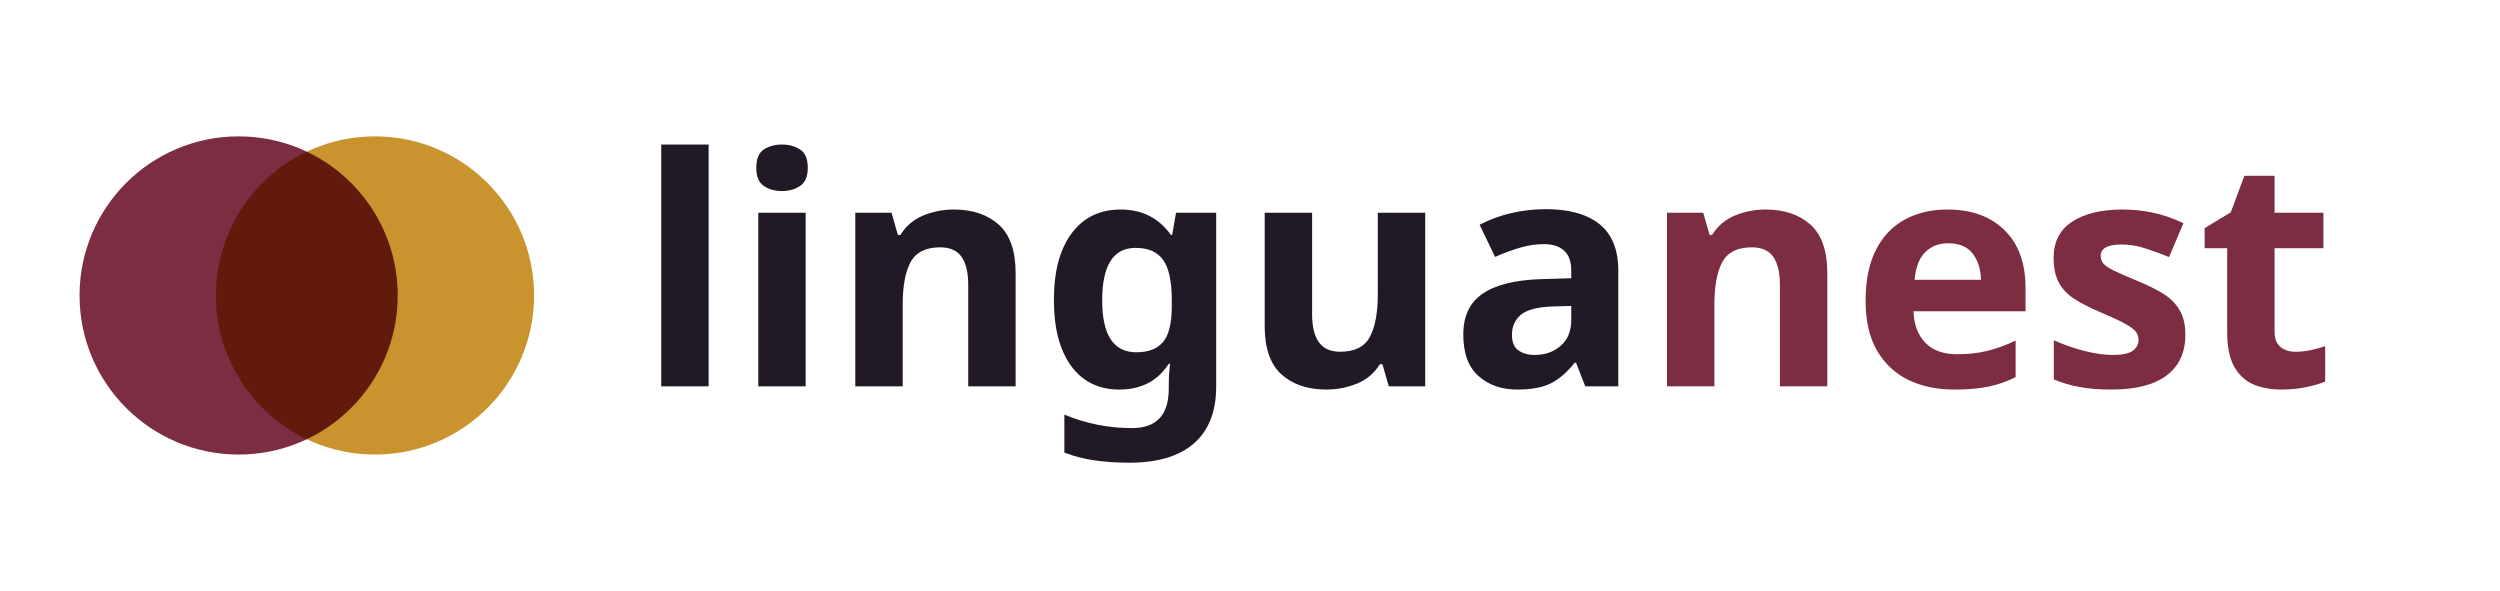
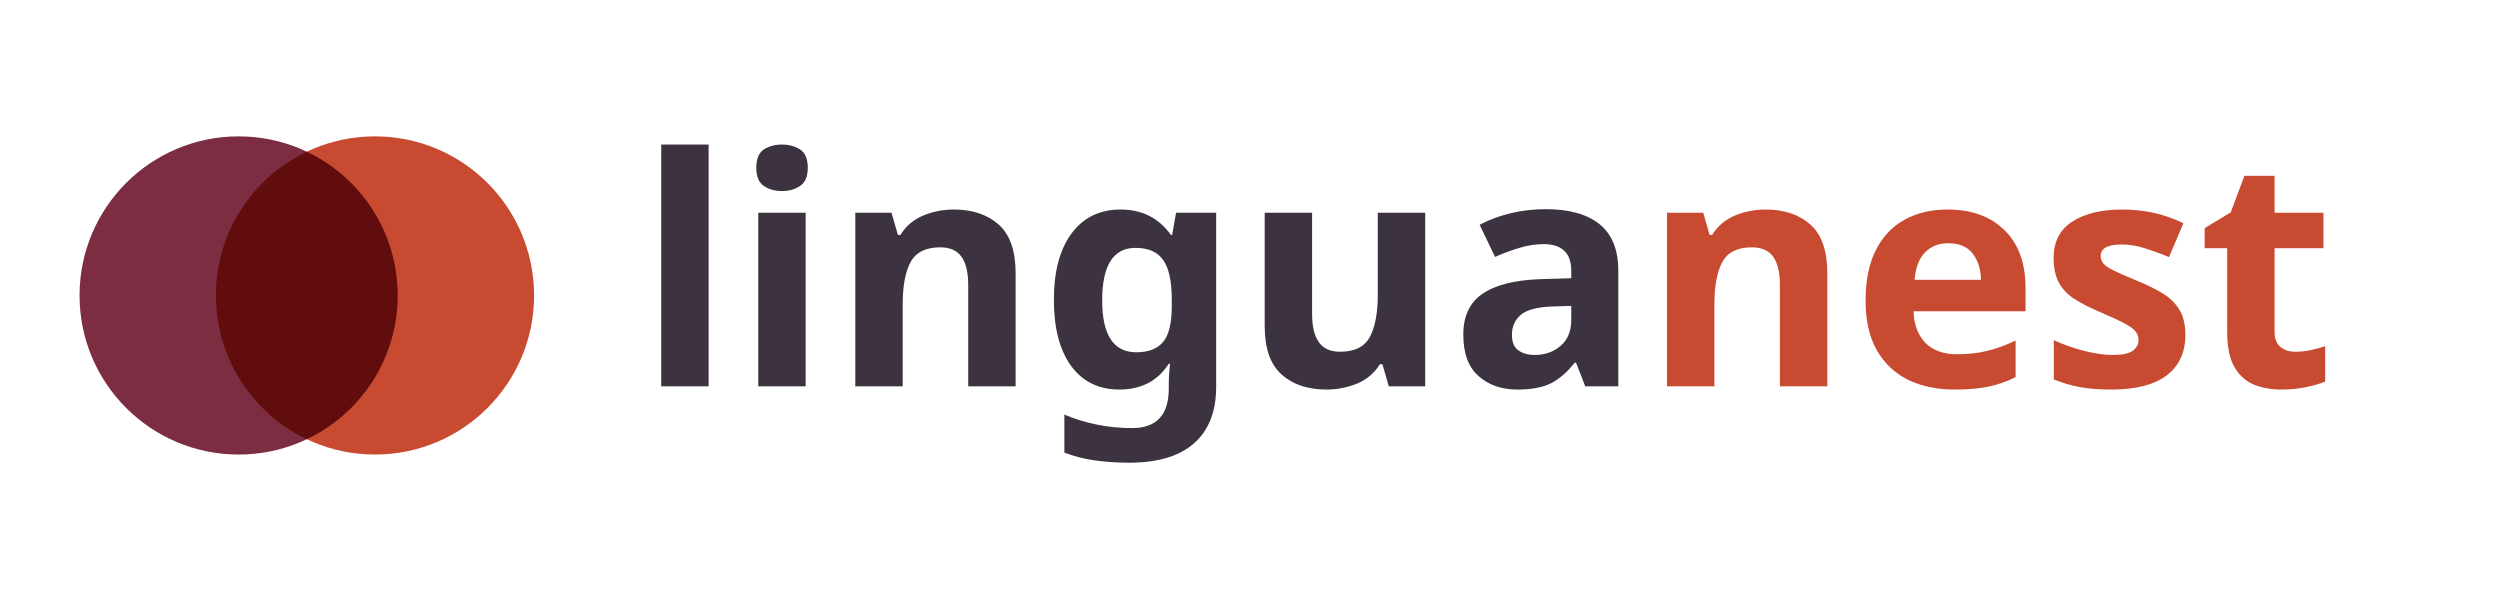
<svg xmlns="http://www.w3.org/2000/svg" width="220" height="52" viewBox="0 0 220 52" role="img" aria-labelledby="title">
  <g style="isolation:isolate" transform="translate(0,1)">
    <circle cx="21" cy="25" r="14" fill="#7C2D42" />
-     <circle cx="33" cy="25" r="14" fill="#C9932E" style="mix-blend-mode:multiply" />
+     <circle cx="33" cy="25" r="14" fill="#C84B31" style="mix-blend-mode:multiply" />
  </g>
-   <text x="56" y="34" font-family="Bricolage Grotesque, sans-serif" font-size="28" font-weight="700" fill="#211A26">lingua<tspan fill="#7C2D42">nest</tspan>
+   <text x="56" y="34" font-family="Bricolage Grotesque, sans-serif" font-size="28" font-weight="700" fill="#3D3340">lingua<tspan fill="#C84B31">nest</tspan>
  </text>
</svg>
